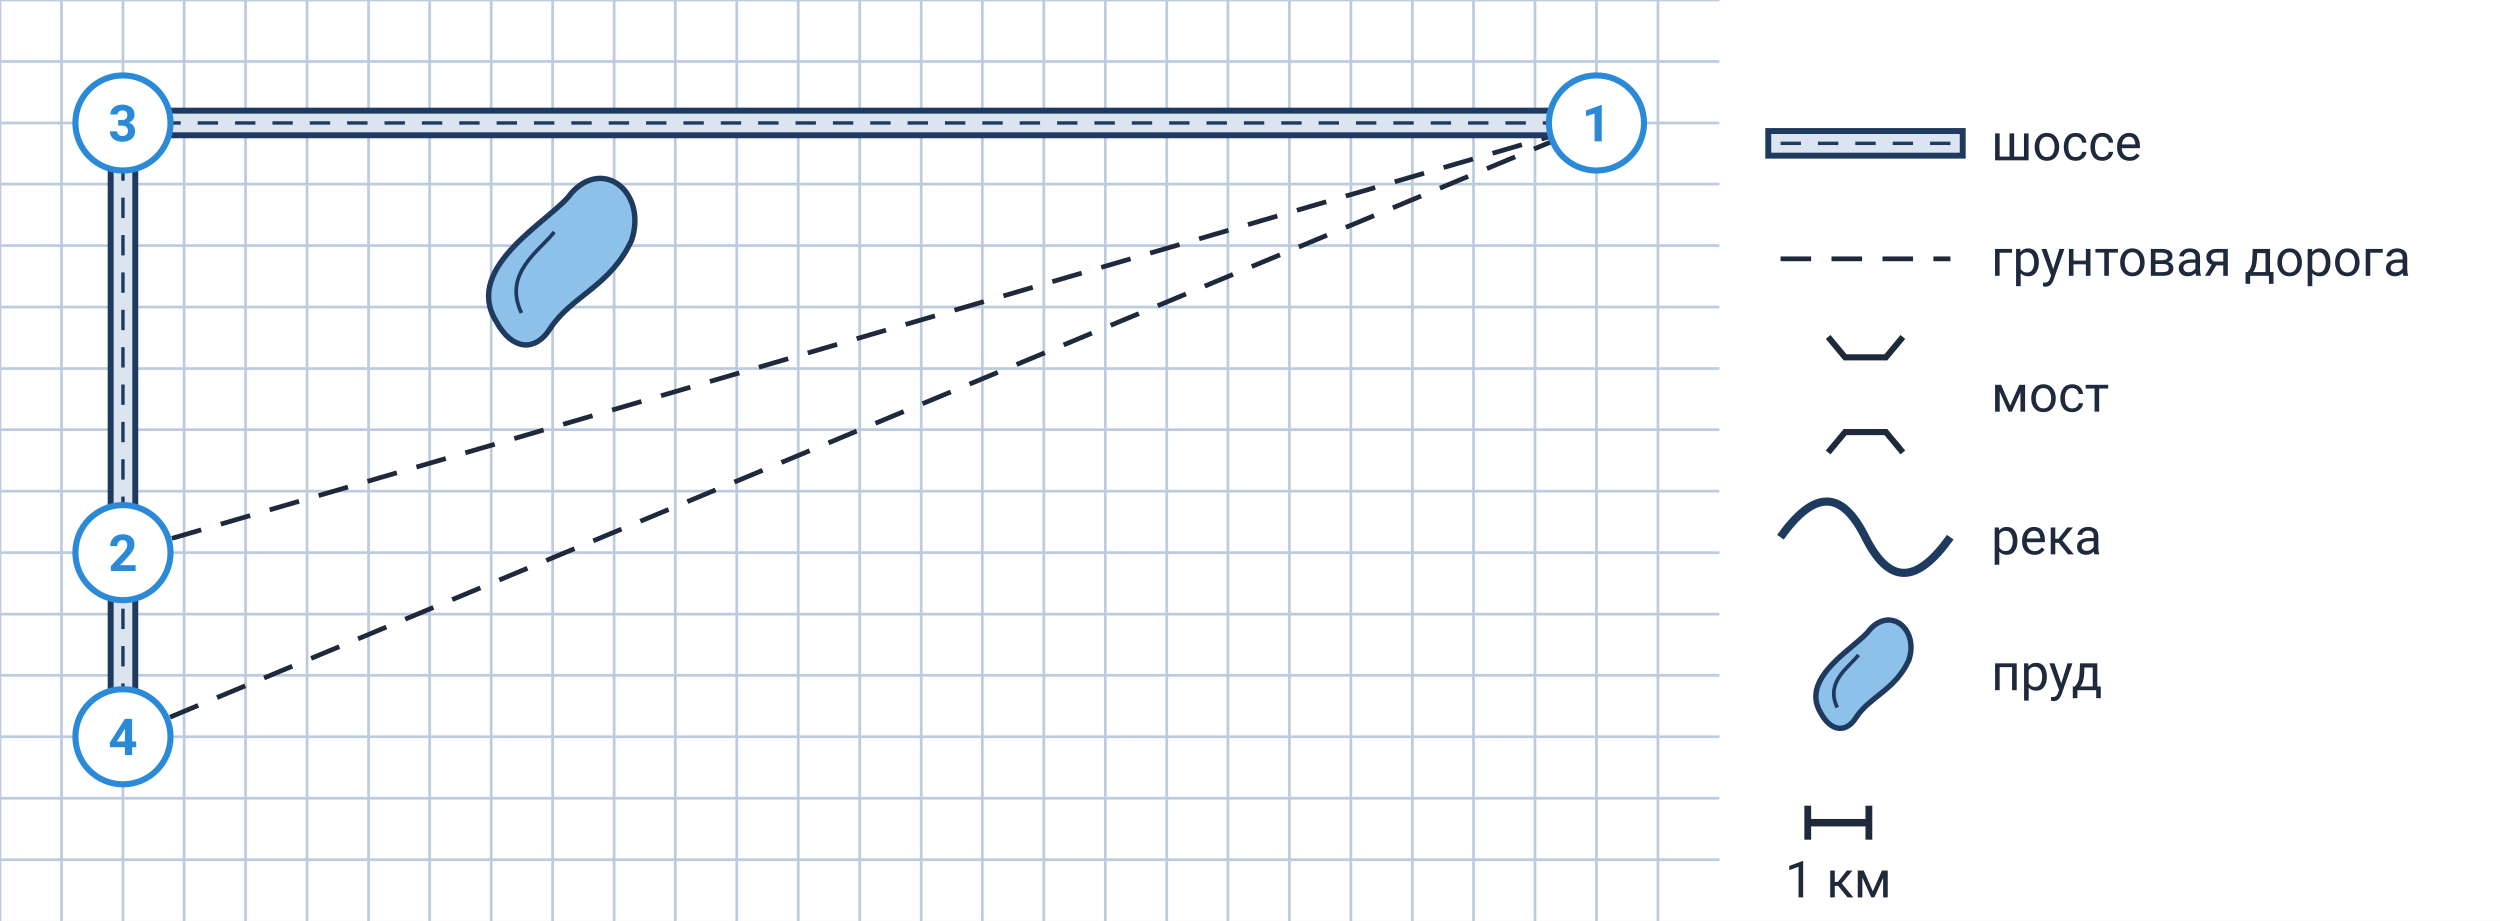
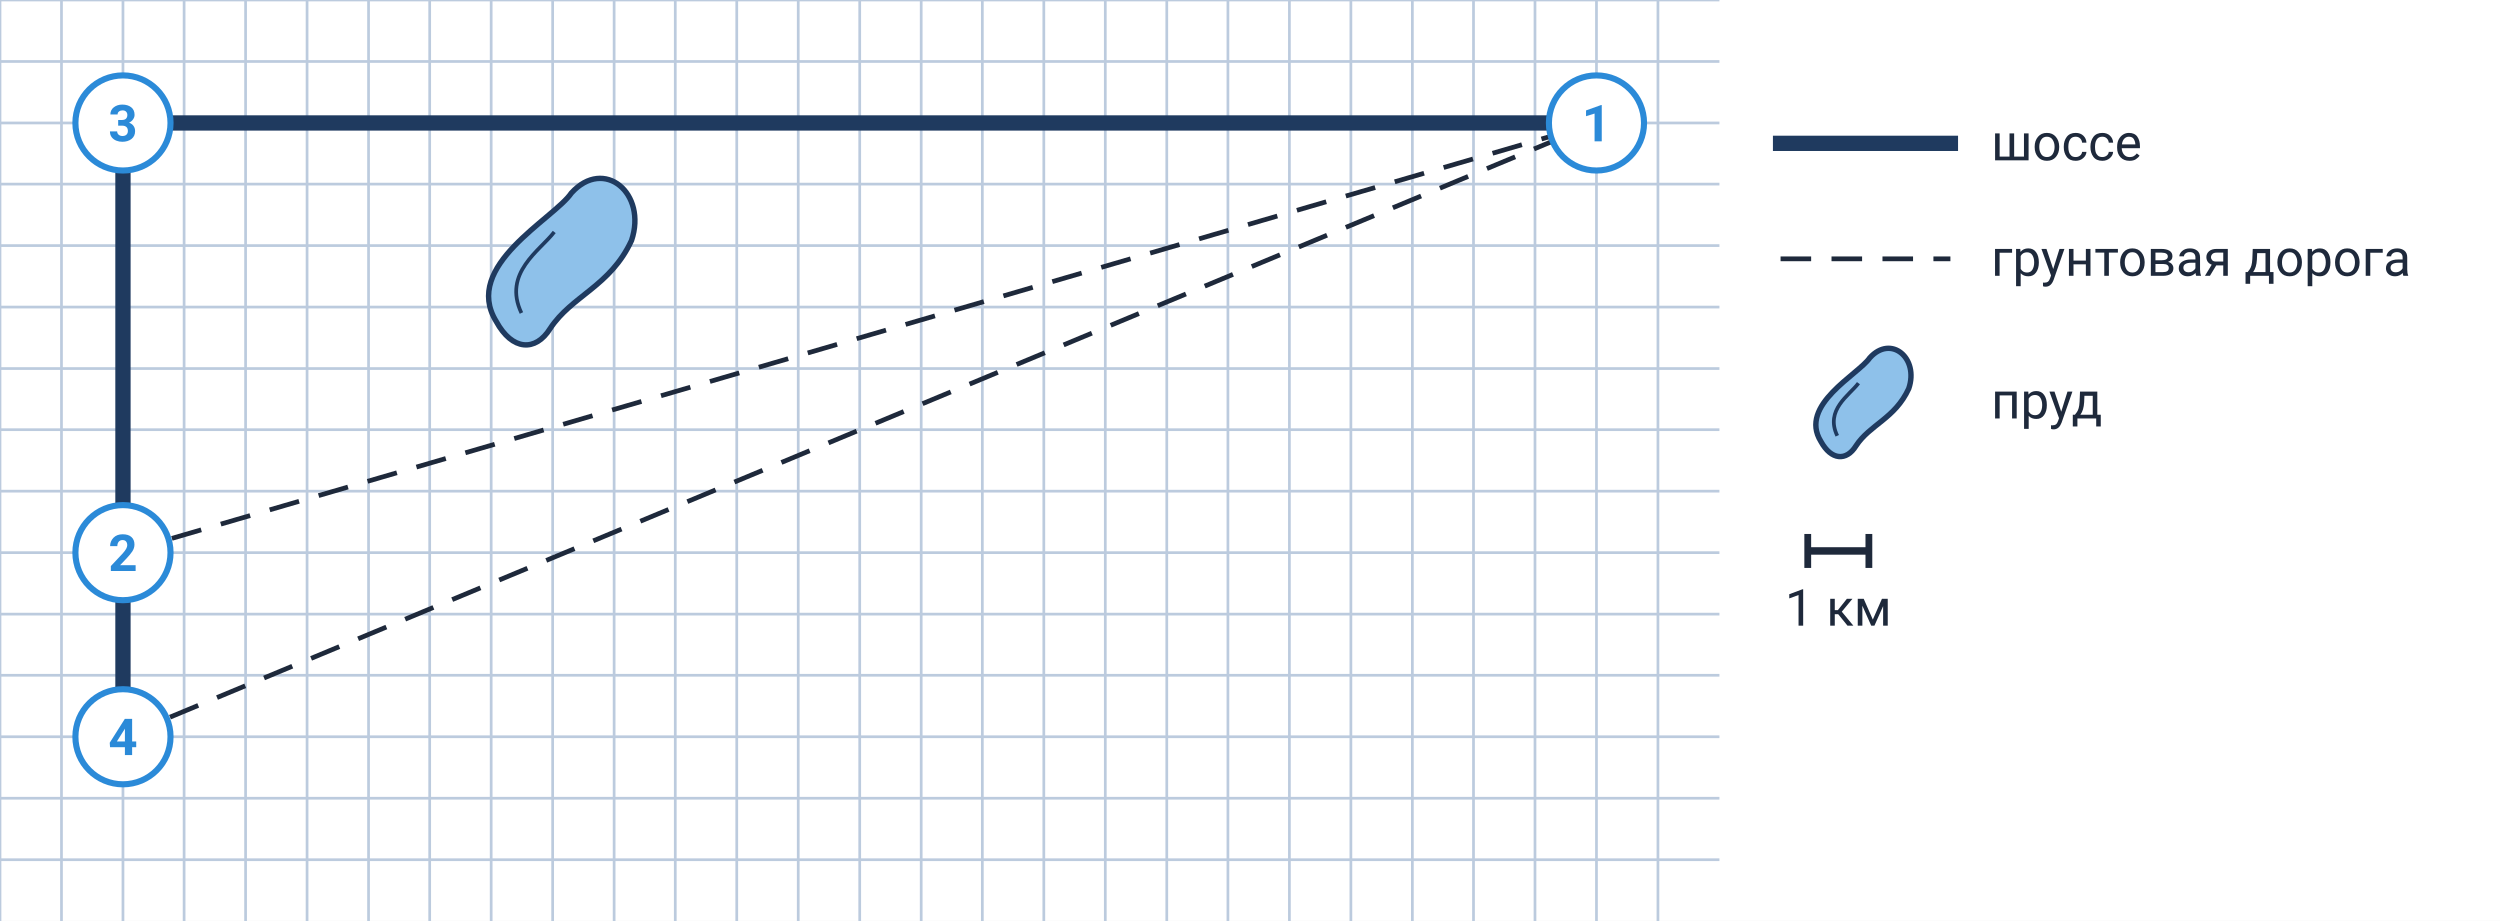
<svg xmlns="http://www.w3.org/2000/svg" viewBox="0 0 736 271" width="736" height="271">
  <rect width="736" height="271" fill="white" />
  <rect width="736" height="271" fill="white" />
  <line x1="0.0" y1="0.0" x2="0.0" y2="271.2" stroke="#bccbde" stroke-width="0.8" stroke-linecap="butt" />
  <line x1="18.1" y1="0.0" x2="18.1" y2="271.2" stroke="#bccbde" stroke-width="0.8" stroke-linecap="butt" />
  <line x1="36.2" y1="0.0" x2="36.2" y2="271.2" stroke="#bccbde" stroke-width="0.8" stroke-linecap="butt" />
  <line x1="54.2" y1="0.0" x2="54.2" y2="271.2" stroke="#bccbde" stroke-width="0.8" stroke-linecap="butt" />
  <line x1="72.3" y1="0.0" x2="72.3" y2="271.2" stroke="#bccbde" stroke-width="0.8" stroke-linecap="butt" />
  <line x1="90.4" y1="0.0" x2="90.4" y2="271.2" stroke="#bccbde" stroke-width="0.8" stroke-linecap="butt" />
  <line x1="108.5" y1="0.0" x2="108.5" y2="271.2" stroke="#bccbde" stroke-width="0.8" stroke-linecap="butt" />
  <line x1="126.5" y1="0.0" x2="126.5" y2="271.2" stroke="#bccbde" stroke-width="0.8" stroke-linecap="butt" />
  <line x1="144.6" y1="0.0" x2="144.6" y2="271.2" stroke="#bccbde" stroke-width="0.8" stroke-linecap="butt" />
  <line x1="162.7" y1="0.0" x2="162.7" y2="271.2" stroke="#bccbde" stroke-width="0.8" stroke-linecap="butt" />
  <line x1="180.8" y1="0.0" x2="180.8" y2="271.2" stroke="#bccbde" stroke-width="0.8" stroke-linecap="butt" />
  <line x1="198.8" y1="0.0" x2="198.8" y2="271.2" stroke="#bccbde" stroke-width="0.8" stroke-linecap="butt" />
  <line x1="216.9" y1="0.0" x2="216.9" y2="271.2" stroke="#bccbde" stroke-width="0.8" stroke-linecap="butt" />
  <line x1="235.0" y1="0.0" x2="235.0" y2="271.2" stroke="#bccbde" stroke-width="0.8" stroke-linecap="butt" />
  <line x1="253.1" y1="0.0" x2="253.1" y2="271.2" stroke="#bccbde" stroke-width="0.8" stroke-linecap="butt" />
  <line x1="271.2" y1="0.0" x2="271.2" y2="271.2" stroke="#bccbde" stroke-width="0.8" stroke-linecap="butt" />
  <line x1="289.2" y1="0.0" x2="289.2" y2="271.2" stroke="#bccbde" stroke-width="0.8" stroke-linecap="butt" />
  <line x1="307.3" y1="0.0" x2="307.3" y2="271.2" stroke="#bccbde" stroke-width="0.8" stroke-linecap="butt" />
  <line x1="325.4" y1="0.0" x2="325.4" y2="271.2" stroke="#bccbde" stroke-width="0.8" stroke-linecap="butt" />
  <line x1="343.5" y1="0.0" x2="343.5" y2="271.2" stroke="#bccbde" stroke-width="0.8" stroke-linecap="butt" />
  <line x1="361.5" y1="0.0" x2="361.5" y2="271.2" stroke="#bccbde" stroke-width="0.8" stroke-linecap="butt" />
  <line x1="379.6" y1="0.0" x2="379.6" y2="271.2" stroke="#bccbde" stroke-width="0.8" stroke-linecap="butt" />
  <line x1="397.7" y1="0.0" x2="397.7" y2="271.2" stroke="#bccbde" stroke-width="0.8" stroke-linecap="butt" />
  <line x1="415.8" y1="0.0" x2="415.8" y2="271.2" stroke="#bccbde" stroke-width="0.8" stroke-linecap="butt" />
  <line x1="433.8" y1="0.0" x2="433.8" y2="271.2" stroke="#bccbde" stroke-width="0.8" stroke-linecap="butt" />
  <line x1="451.9" y1="0.0" x2="451.9" y2="271.2" stroke="#bccbde" stroke-width="0.8" stroke-linecap="butt" />
  <line x1="470.0" y1="0.0" x2="470.0" y2="271.2" stroke="#bccbde" stroke-width="0.8" stroke-linecap="butt" />
  <line x1="488.1" y1="0.0" x2="488.1" y2="271.2" stroke="#bccbde" stroke-width="0.8" stroke-linecap="butt" />
  <line x1="0.0" y1="0.0" x2="506.2" y2="0.0" stroke="#bccbde" stroke-width="0.8" stroke-linecap="butt" />
  <line x1="0.0" y1="18.1" x2="506.2" y2="18.1" stroke="#bccbde" stroke-width="0.8" stroke-linecap="butt" />
  <line x1="0.0" y1="36.2" x2="506.2" y2="36.2" stroke="#bccbde" stroke-width="0.8" stroke-linecap="butt" />
  <line x1="0.0" y1="54.2" x2="506.2" y2="54.2" stroke="#bccbde" stroke-width="0.8" stroke-linecap="butt" />
  <line x1="0.0" y1="72.3" x2="506.2" y2="72.3" stroke="#bccbde" stroke-width="0.8" stroke-linecap="butt" />
  <line x1="0.0" y1="90.4" x2="506.2" y2="90.4" stroke="#bccbde" stroke-width="0.8" stroke-linecap="butt" />
  <line x1="0.0" y1="108.5" x2="506.2" y2="108.5" stroke="#bccbde" stroke-width="0.8" stroke-linecap="butt" />
  <line x1="0.0" y1="126.5" x2="506.2" y2="126.5" stroke="#bccbde" stroke-width="0.8" stroke-linecap="butt" />
  <line x1="0.0" y1="144.6" x2="506.2" y2="144.6" stroke="#bccbde" stroke-width="0.8" stroke-linecap="butt" />
  <line x1="0.0" y1="162.7" x2="506.2" y2="162.7" stroke="#bccbde" stroke-width="0.8" stroke-linecap="butt" />
  <line x1="0.0" y1="180.8" x2="506.2" y2="180.8" stroke="#bccbde" stroke-width="0.8" stroke-linecap="butt" />
  <line x1="0.0" y1="198.8" x2="506.2" y2="198.8" stroke="#bccbde" stroke-width="0.8" stroke-linecap="butt" />
  <line x1="0.0" y1="216.9" x2="506.2" y2="216.9" stroke="#bccbde" stroke-width="0.8" stroke-linecap="butt" />
  <line x1="0.0" y1="235.0" x2="506.2" y2="235.0" stroke="#bccbde" stroke-width="0.8" stroke-linecap="butt" />
  <line x1="0.0" y1="253.1" x2="506.2" y2="253.1" stroke="#bccbde" stroke-width="0.8" stroke-linecap="butt" />
  <line x1="36.2" y1="162.7" x2="470.0" y2="36.2" stroke="#1e293b" stroke-width="1.4" stroke-linecap="butt" stroke-dasharray="9 6" />
  <line x1="36.2" y1="216.9" x2="470.0" y2="36.2" stroke="#1e293b" stroke-width="1.4" stroke-linecap="butt" stroke-dasharray="9 6" />
-   <line x1="36.2" y1="36.2" x2="470.0" y2="36.2" stroke="#1f3a5f" stroke-width="9" stroke-linecap="square" />
-   <line x1="36.2" y1="36.2" x2="470.0" y2="36.2" stroke="#dbe5f1" stroke-width="5.5" stroke-linecap="square" />
-   <line x1="36.2" y1="36.2" x2="470.0" y2="36.2" stroke="#1f3a5f" stroke-width="1" stroke-linecap="butt" stroke-dasharray="6 5" />
-   <line x1="36.2" y1="36.2" x2="36.2" y2="216.9" stroke="#1f3a5f" stroke-width="9" stroke-linecap="square" />
-   <line x1="36.2" y1="36.2" x2="36.2" y2="216.9" stroke="#dbe5f1" stroke-width="5.5" stroke-linecap="square" />
-   <line x1="36.2" y1="36.2" x2="36.2" y2="216.9" stroke="#1f3a5f" stroke-width="1" stroke-linecap="butt" stroke-dasharray="6 5" />
+   <line x1="36.2" y1="36.2" x2="470.0" y2="36.2" stroke="#1f3a5f" stroke-width="4.5" stroke-linecap="square" />
+   <line x1="36.2" y1="36.2" x2="36.2" y2="216.9" stroke="#1f3a5f" stroke-width="4.5" stroke-linecap="square" />
  <g transform="translate(166.3 76.6) rotate(-35)">
    <path d="M-26.9,3.2 C-25.8,-16.1 4.3,-11.8 12.9,-15.1 C26.9,-18.3 31.2,-2.2 19.4,6.5 C6.5,14.0 -4.3,9.7 -15.1,14.0 C-22.6,17.2 -28.0,12.9 -26.9,3.2Z" fill="#8ec1ea" stroke="#1f3a5f" stroke-width="1.6" />
    <path d="M-19.4,5.4 C-17.2,-7.5 -4.3,-6.5 2.2,-8.6" fill="none" stroke="#1f3a5f" stroke-width="1.1" />
  </g>
  <circle cx="36.2" cy="216.9" r="14" fill="white" stroke="#2b8ad8" stroke-width="1.8" />
  <text x="36.2" y="222.3" font-size="15" text-anchor="middle" fill="#2b8ad8" font-weight="bold" font-family="-apple-system,Segoe UI,Roboto,Arial,sans-serif">4</text>
  <circle cx="36.2" cy="162.7" r="14" fill="white" stroke="#2b8ad8" stroke-width="1.8" />
  <text x="36.2" y="168.1" font-size="15" text-anchor="middle" fill="#2b8ad8" font-weight="bold" font-family="-apple-system,Segoe UI,Roboto,Arial,sans-serif">2</text>
  <circle cx="36.2" cy="36.2" r="14" fill="white" stroke="#2b8ad8" stroke-width="1.8" />
  <text x="36.2" y="41.6" font-size="15" text-anchor="middle" fill="#2b8ad8" font-weight="bold" font-family="-apple-system,Segoe UI,Roboto,Arial,sans-serif">3</text>
  <circle cx="470.0" cy="36.2" r="14" fill="white" stroke="#2b8ad8" stroke-width="1.8" />
  <text x="470.0" y="41.6" font-size="15" text-anchor="middle" fill="#2b8ad8" font-weight="bold" font-family="-apple-system,Segoe UI,Roboto,Arial,sans-serif">1</text>
-   <line x1="524.2" y1="42.2" x2="574.2" y2="42.2" stroke="#1f3a5f" stroke-width="9" stroke-linecap="square" />
-   <line x1="524.2" y1="42.2" x2="574.2" y2="42.2" stroke="#dbe5f1" stroke-width="5.5" stroke-linecap="square" />
-   <line x1="524.2" y1="42.2" x2="574.2" y2="42.2" stroke="#1f3a5f" stroke-width="1" stroke-linecap="butt" stroke-dasharray="6 5" />
+   <line x1="524.2" y1="42.2" x2="574.2" y2="42.2" stroke="#1f3a5f" stroke-width="4.5" stroke-linecap="square" />
  <text x="586.2" y="47.2" font-size="15" text-anchor="start" fill="#1e293b" font-weight="normal" font-family="-apple-system,Segoe UI,Roboto,Arial,sans-serif">шоссе</text>
  <line x1="524.2" y1="76.2" x2="574.2" y2="76.2" stroke="#1e293b" stroke-width="1.4" stroke-linecap="butt" stroke-dasharray="9 6" />
  <text x="586.2" y="81.2" font-size="15" text-anchor="start" fill="#1e293b" font-weight="normal" font-family="-apple-system,Segoe UI,Roboto,Arial,sans-serif">грунтовая дорога</text>
-   <path d="M538.2,99.2 L543.2,105.2 L555.2,105.2 L560.2,99.2" fill="none" stroke="#1e293b" stroke-width="1.8" />
-   <path d="M538.2,133.2 L543.2,127.2 L555.2,127.2 L560.2,133.2" fill="none" stroke="#1e293b" stroke-width="1.8" />
-   <text x="586.2" y="121.2" font-size="15" text-anchor="start" fill="#1e293b" font-weight="normal" font-family="-apple-system,Segoe UI,Roboto,Arial,sans-serif">мост</text>
-   <path d="M524.154,158.154 c10,-14 18,-14 25,0 s15,14 25,0" fill="none" stroke="#1f3a5f" stroke-width="2.4" />
-   <text x="586.2" y="163.2" font-size="15" text-anchor="start" fill="#1e293b" font-weight="normal" font-family="-apple-system,Segoe UI,Roboto,Arial,sans-serif">река</text>
-   <g transform="translate(549.2 198.2) rotate(-35)">
+   <g transform="translate(549.2 118.2) rotate(-35)">
    <path d="M-17.5,2.1 C-16.8,-10.5 2.8,-7.7 8.4,-9.8 C17.5,-11.9 20.3,-1.4 12.6,4.2 C4.2,9.1 -2.8,6.3 -9.8,9.1 C-14.7,11.2 -18.2,8.4 -17.5,2.1Z" fill="#8ec1ea" stroke="#1f3a5f" stroke-width="1.6" />
    <path d="M-12.6,3.5 C-11.2,-4.9 -2.8,-4.2 1.4,-5.6" fill="none" stroke="#1f3a5f" stroke-width="1.1" />
  </g>
-   <text x="586.2" y="203.2" font-size="15" text-anchor="start" fill="#1e293b" font-weight="normal" font-family="-apple-system,Segoe UI,Roboto,Arial,sans-serif">пруд</text>
-   <line x1="532.2" y1="242.2" x2="550.2" y2="242.2" stroke="#1e293b" stroke-width="2.2" stroke-linecap="butt" />
-   <line x1="532.2" y1="237.2" x2="532.2" y2="247.2" stroke="#1e293b" stroke-width="2" stroke-linecap="butt" />
-   <line x1="550.2" y1="237.2" x2="550.2" y2="247.2" stroke="#1e293b" stroke-width="2" stroke-linecap="butt" />
-   <text x="541.2" y="264.2" font-size="15" text-anchor="middle" fill="#1e293b" font-weight="normal" font-family="-apple-system,Segoe UI,Roboto,Arial,sans-serif">1 км</text>
+   <text x="586.2" y="123.2" font-size="15" text-anchor="start" fill="#1e293b" font-weight="normal" font-family="-apple-system,Segoe UI,Roboto,Arial,sans-serif">пруд</text>
+   <line x1="532.2" y1="162.2" x2="550.2" y2="162.2" stroke="#1e293b" stroke-width="2.2" stroke-linecap="butt" />
+   <line x1="532.2" y1="157.2" x2="532.2" y2="167.2" stroke="#1e293b" stroke-width="2" stroke-linecap="butt" />
+   <line x1="550.2" y1="157.2" x2="550.2" y2="167.2" stroke="#1e293b" stroke-width="2" stroke-linecap="butt" />
+   <text x="541.2" y="184.2" font-size="15" text-anchor="middle" fill="#1e293b" font-weight="normal" font-family="-apple-system,Segoe UI,Roboto,Arial,sans-serif">1 км</text>
</svg>
